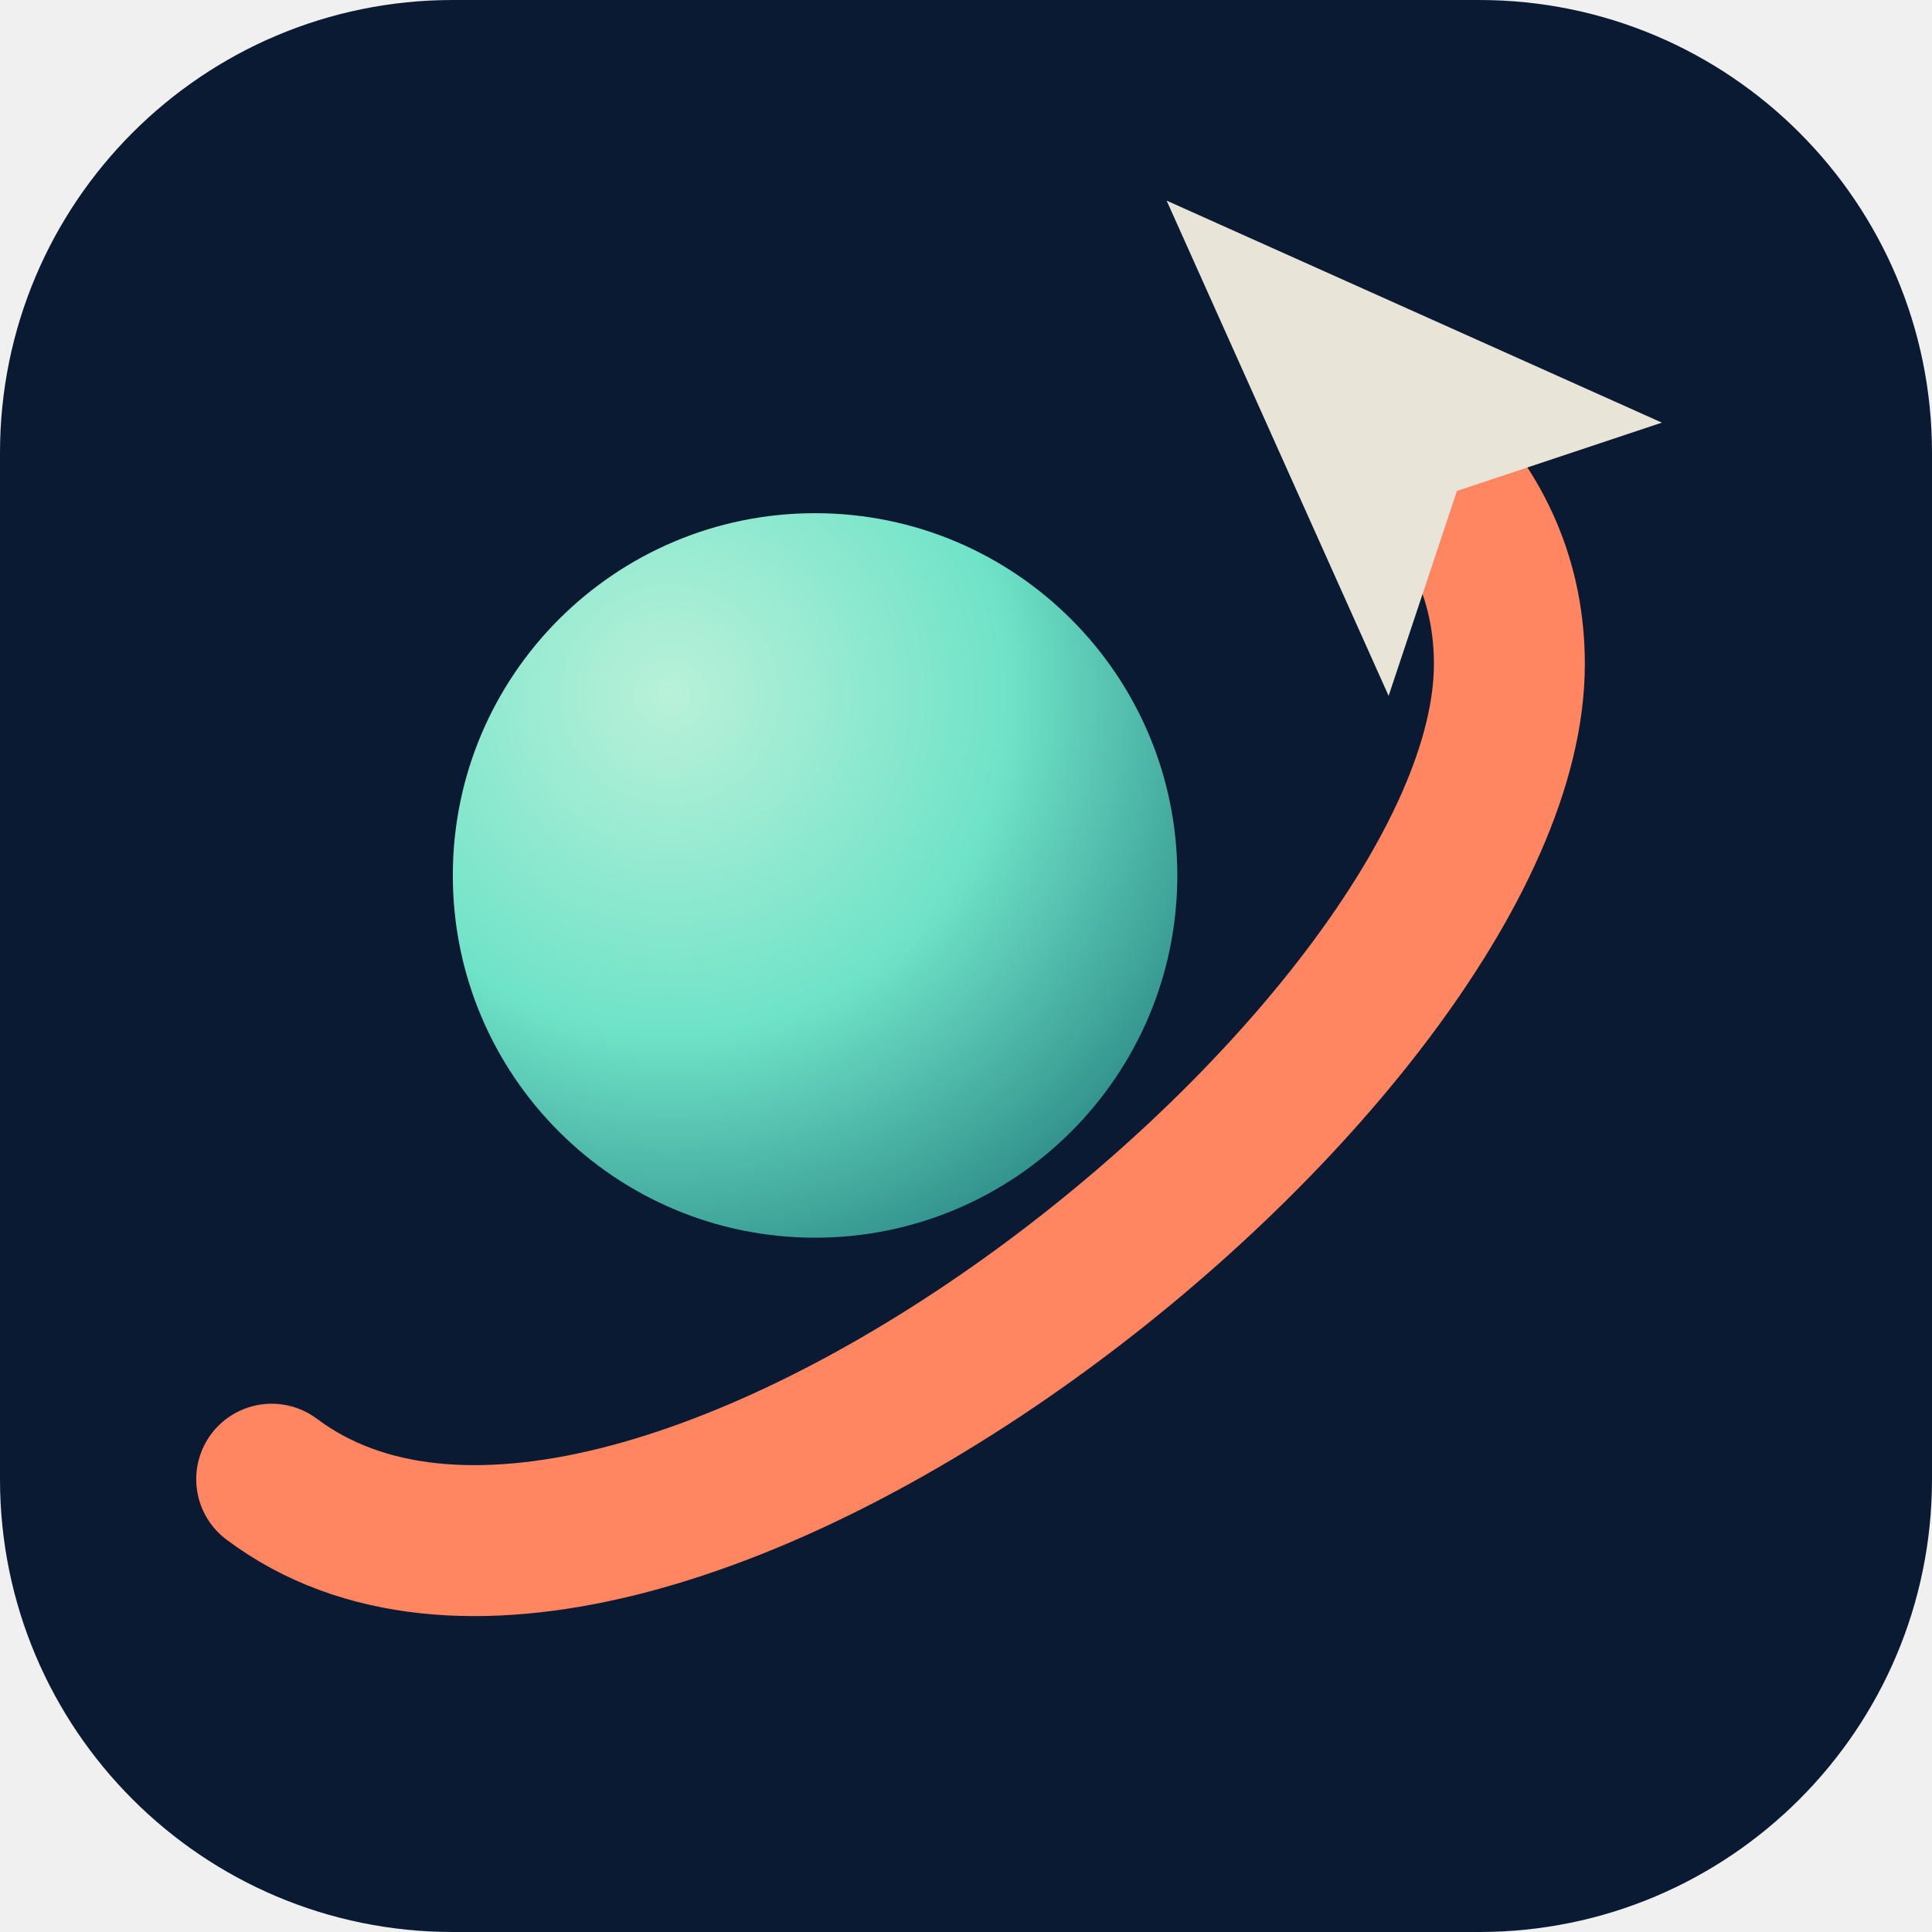
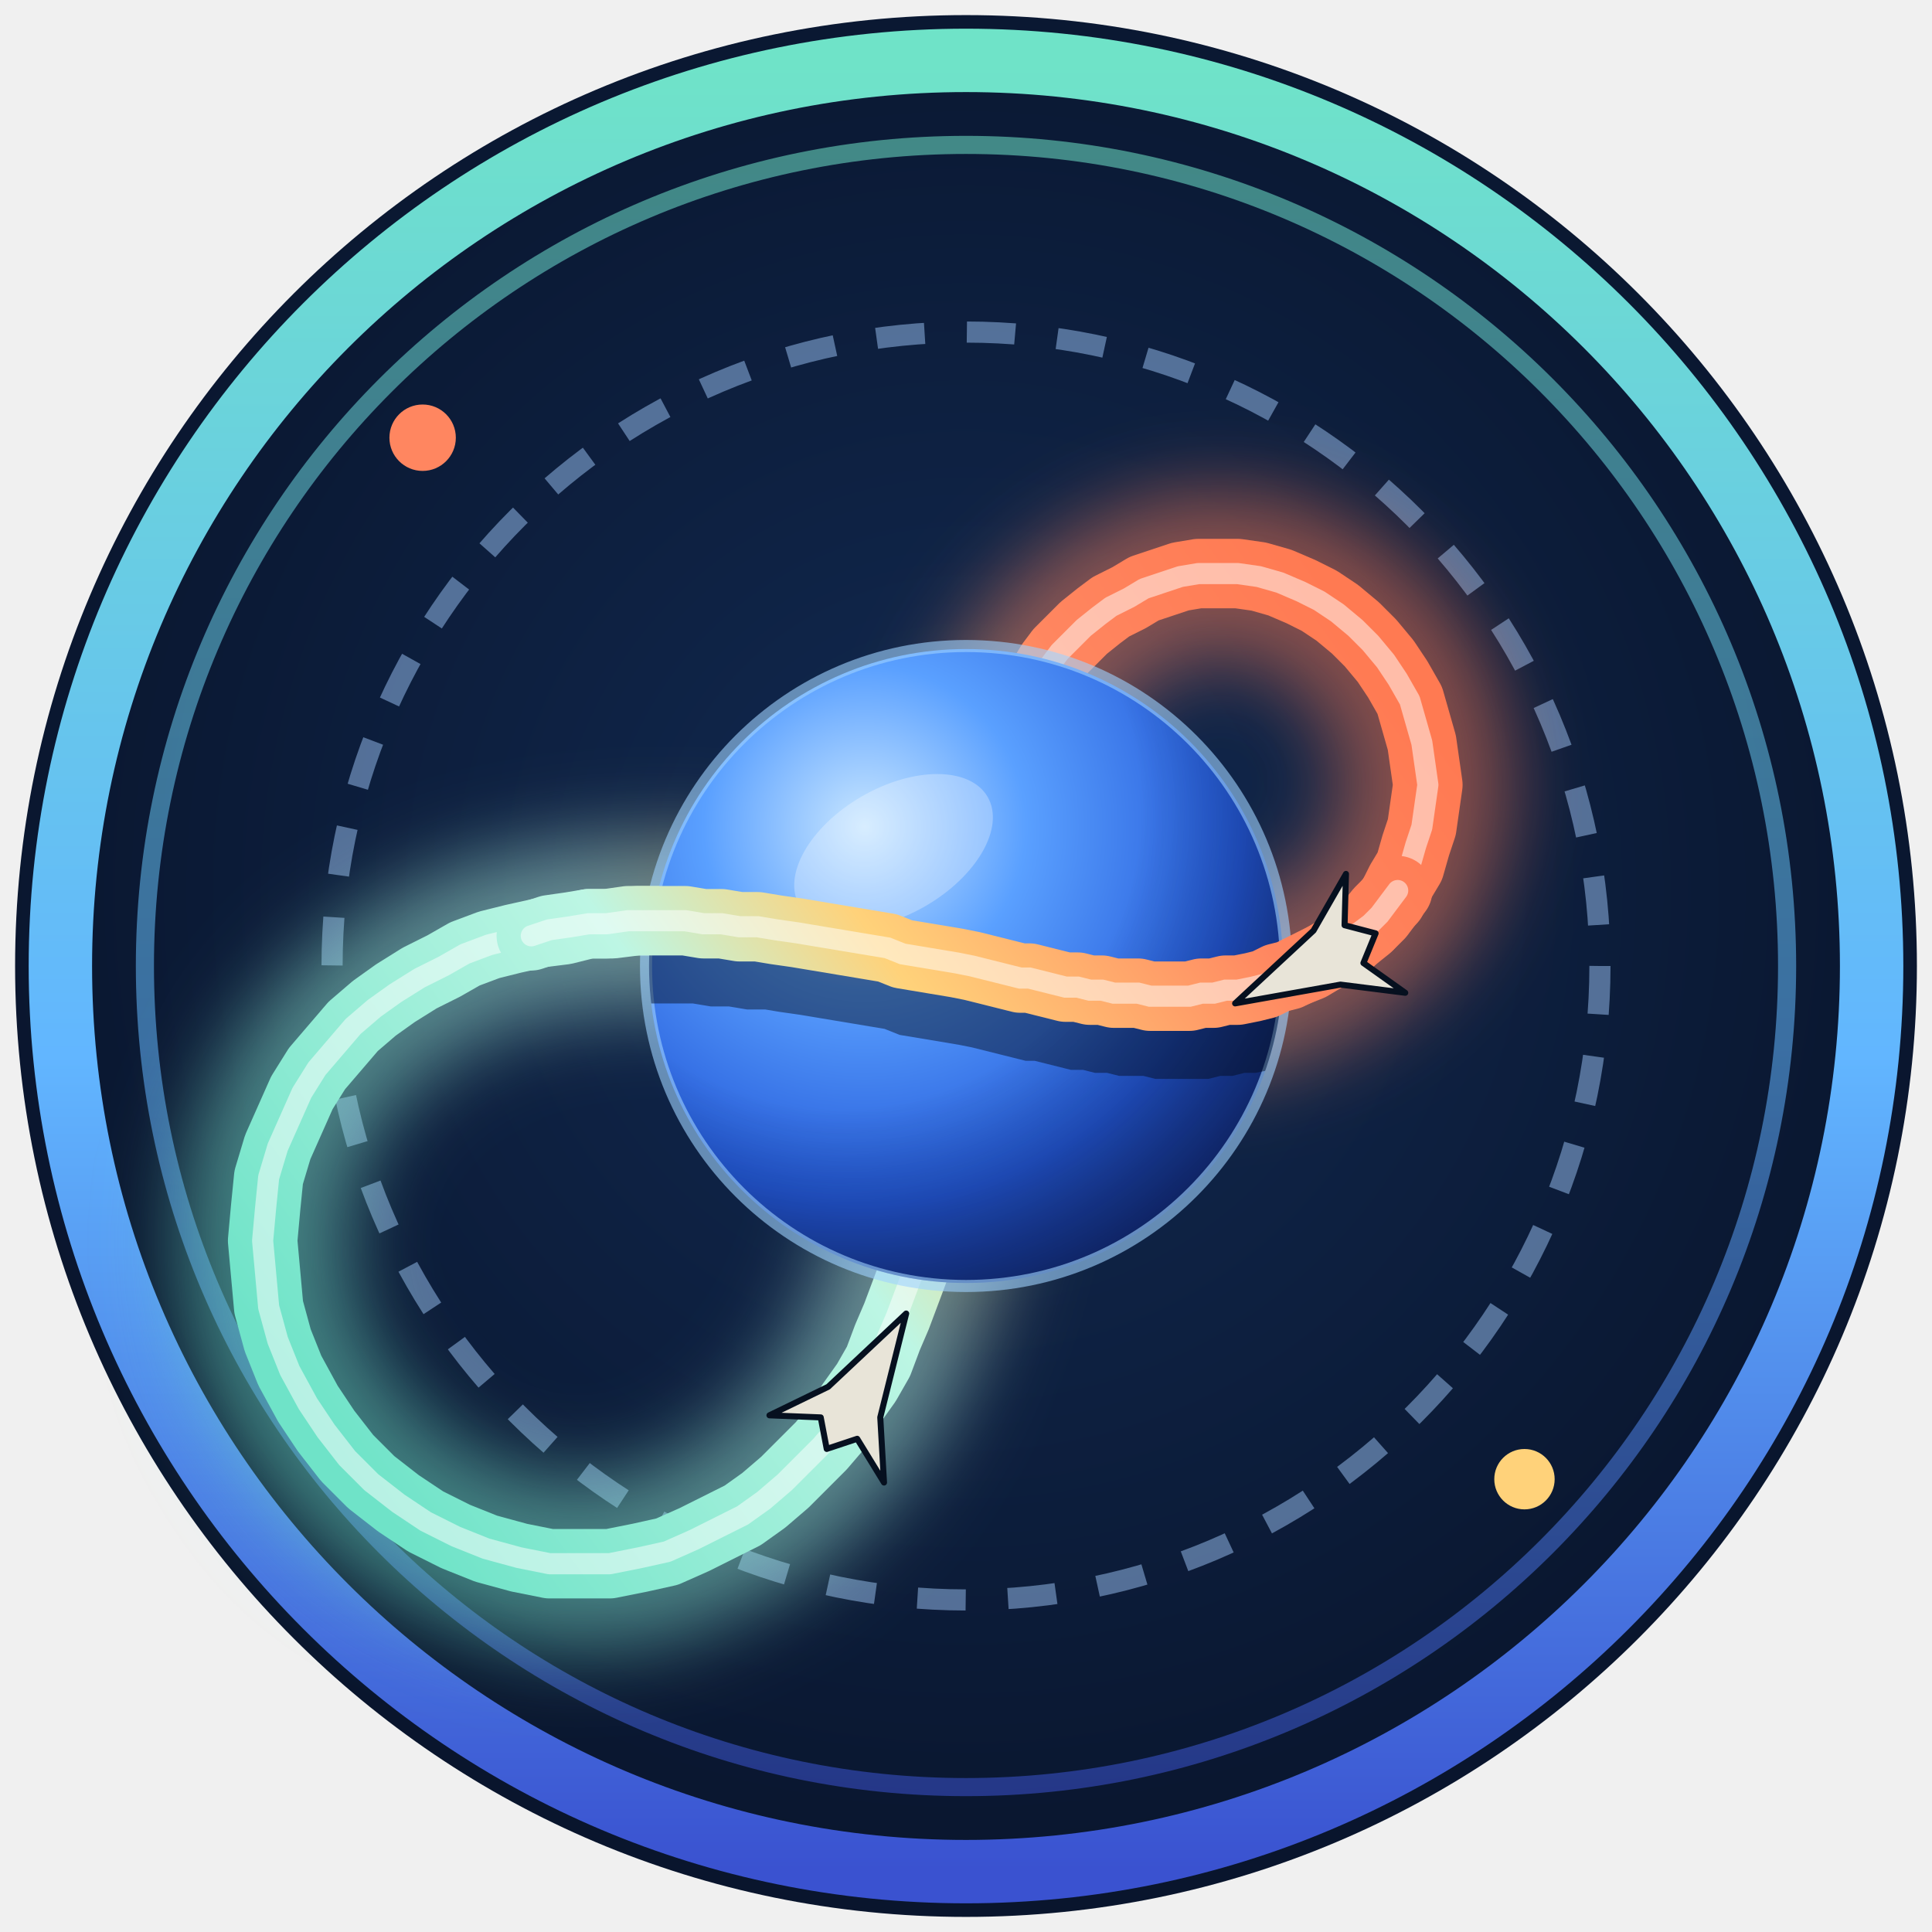
- <svg xmlns="http://www.w3.org/2000/svg" viewBox="0 0 64 64">
+ <svg xmlns="http://www.w3.org/2000/svg" viewBox="0 0 64 64" width="64" height="64">
  <defs>
-     <radialGradient id="planet" cx="30%" cy="25%" r="85%">
-       <stop stop-color="#b9f1d9" />
-       <stop offset=".55" stop-color="#6fe3c8" />
-       <stop offset="1" stop-color="#2e8d89" />
+     <linearGradient id="flight" gradientUnits="userSpaceOnUse" x1="10.779" y1="47.418" x2="45.915" y2="21.89">
+       <stop offset="0" stop-color="#6fe3c8" />
+       <stop offset=".4" stop-color="#bdf6e4" />
+       <stop offset=".56" stop-color="#ffd27a" />
+       <stop offset=".8" stop-color="#ff8660" />
+       <stop offset="1" stop-color="#ff7a52" />
+     </linearGradient>
+     <linearGradient id="edge" x1="0" y1="0" x2="0" y2="1">
+       <stop offset="0" stop-color="#6fe3c8" />
+       <stop offset=".55" stop-color="#62b6ff" />
+       <stop offset="1" stop-color="#3a52d0" />
+     </linearGradient>
+     <radialGradient id="planet" cx=".34" cy=".28" r=".85">
+       <stop offset="0" stop-color="#c8e6ff" />
+       <stop offset=".3" stop-color="#5aa0ff" />
+       <stop offset=".7" stop-color="#2358d8" />
+       <stop offset="1" stop-color="#132a82" />
    </radialGradient>
+     <radialGradient id="shade" cx=".3" cy=".25" r=".95">
+       <stop offset=".5" stop-color="#030a1c" stop-opacity="0" />
+       <stop offset="1" stop-color="#030a1c" stop-opacity=".6" />
+     </radialGradient>
+     <filter id="blur6" x="-40%" y="-40%" width="180%" height="180%">
+       <feGaussianBlur stdDeviation="6" />
+     </filter>
+     <filter id="blur18" x="-40%" y="-40%" width="180%" height="180%">
+       <feGaussianBlur stdDeviation="18" />
+     </filter>
+     <radialGradient id="plate" cx=".5" cy=".46" r=".7">
+       <stop offset="0" stop-color="#112a52" />
+       <stop offset="1" stop-color="#070f22" />
+     </radialGradient>
+     <clipPath id="ball">
+       <circle cx="32" cy="32" r="10.5" />
+     </clipPath>
+     <filter id="soft" x="-30%" y="-30%" width="160%" height="160%">
+       <feGaussianBlur stdDeviation="1.3" />
+     </filter>
  </defs>
-   <rect width="64" height="64" rx="15" fill="#0b1a33" />
-   <circle cx="27" cy="29" r="12" fill="url(#planet)" />
-   <path d="M9 49C21 58 50 35 50 22Q50 18 47 15" fill="none" stroke="#ff8660" stroke-width="5" stroke-linecap="round" />
-   <path d="M0-13 8 8 0 4-8 8Z" transform="translate(46 14) rotate(-45) scale(.8)" fill="#e8e4d8" />
+   <circle cx="32" cy="32" r="31.5" fill="url(#plate)" />
+   <circle cx="32" cy="32" r="30" fill="none" stroke="url(#edge)" stroke-width="2.1" />
+   <circle cx="32" cy="32" r="27.2" fill="none" stroke="url(#edge)" stroke-width=".6" opacity=".55" />
+   <circle cx="32" cy="32" r="21" fill="none" stroke="#9cc4f5" stroke-width=".7" stroke-dasharray="1.6 1.4" opacity=".5" />
+   <circle cx="14" cy="14.5" r="1.1" fill="#ff8660" />
+   <circle cx="50.5" cy="49" r="1" fill="#ffd27a" />
+   <path d="M45.9 21.9L46.3 22.5L46.7 23.2L46.9 23.9L47.1 24.6L47.2 25.3L47.3 26.0L47.2 26.7L47.1 27.4L46.9 28.0L46.7 28.7L46.4 29.2L46.1 29.8L45.7 30.2L45.3 30.7L44.8 31.1L44.4 31.4L43.9 31.7L43.4 32.0L42.9 32.2L42.3 32.4L41.8 32.6L41.3 32.7L40.7 32.8L40.2 32.9L39.7 32.9L39.1 33.0L38.6 33.0L38.1 33.0L37.6 32.9L37.0 32.9L36.5 32.8L36.0 32.8L35.5 32.7L35.0 32.6L34.5 32.5L34.0 32.4L33.5 32.3L33.0 32.2L32.5 32.1L32.0 32.0L31.2 31.8L30.5 31.7L29.7 31.5L29.0 31.4L28.2 31.2L27.4 31.1L26.7 30.9L25.9 30.8L25.1 30.7L24.3 30.6L23.5 30.6L22.7 30.5L21.9 30.5L21.1 30.5L20.3 30.6L19.5 30.6L18.7 30.8L17.9 30.9L17.0 31.1L16.2 31.3L15.4 31.6L14.7 32.0L13.9 32.4L13.1 32.9L12.4 33.4L11.7 34.0L11.1 34.7L10.5 35.4L10.0 36.2L9.6 37.1L9.2 38.0L8.9 39.0L8.8 40.0L8.7 41.1L8.8 42.2L8.9 43.3L9.2 44.4L9.6 45.4L10.2 46.5L10.8 47.4L11.5 48.3L12.3 49.1L13.2 49.8L14.1 50.4L15.1 50.9L16.1 51.3L17.2 51.6L18.2 51.8L19.2 51.8L20.2 51.8L21.2 51.6L22.1 51.4L23.0 51.0L23.8 50.6L24.6 50.2L25.3 49.7L26.0 49.1L26.6 48.5L27.2 47.9L27.8 47.2L28.2 46.5L28.7 45.8L29.1 45.1L29.4 44.3L29.7 43.6L30.0 42.8L30.3 42.0L30.5 41.3L30.7 40.5L30.9 39.7L31.1 38.9L31.2 38.2L31.4 37.4L31.5 36.6L31.6 35.9L31.7 35.1L31.8 34.3L31.8 33.5L31.9 32.8L32.0 32.0L32.1 31.5L32.1 31.0L32.2 30.5L32.2 30.0L32.3 29.5L32.3 29.0L32.4 28.5L32.5 28.0L32.6 27.4L32.7 26.9L32.8 26.4L33.0 25.9L33.1 25.4L33.3 24.9L33.5 24.4L33.7 23.9L33.9 23.4L34.2 23.0L34.5 22.5L34.8 22.0L35.1 21.6L35.5 21.2L35.9 20.8L36.4 20.4L36.8 20.1L37.4 19.8L37.9 19.5L38.5 19.3L39.1 19.1L39.7 19.0L40.4 19.0L41.0 19.0L41.7 19.1L42.4 19.3L43.1 19.6L43.7 19.9L44.3 20.3L44.9 20.8L45.4 21.3L45.9 21.9Z" fill="none" stroke="url(#flight)" stroke-width="5.52" stroke-linejoin="round" opacity=".5" filter="url(#soft)" />
+   <path d="M45.9 21.9L46.3 22.5L46.7 23.2L46.9 23.9L47.1 24.6L47.2 25.3L47.3 26.0L47.2 26.7L47.1 27.4L46.9 28.0L46.7 28.7L46.4 29.2L46.1 29.8L45.7 30.2L45.3 30.7L44.8 31.1L44.4 31.4L43.9 31.7L43.4 32.0L42.9 32.2L42.3 32.4L41.8 32.6L41.3 32.7L40.7 32.8L40.2 32.9L39.7 32.9L39.1 33.0L38.6 33.0L38.1 33.0L37.6 32.9L37.0 32.9L36.5 32.8L36.0 32.8L35.5 32.7L35.0 32.6L34.5 32.5L34.0 32.4L33.5 32.3L33.0 32.2L32.5 32.1L32.0 32.0L31.2 31.8L30.5 31.7L29.7 31.5L29.0 31.4L28.2 31.2L27.4 31.1L26.7 30.9L25.9 30.8L25.1 30.7L24.3 30.6L23.5 30.6L22.7 30.5L21.9 30.5L21.1 30.5L20.3 30.6L19.5 30.6L18.7 30.8L17.9 30.9L17.0 31.1L16.2 31.3L15.4 31.6L14.7 32.0L13.9 32.4L13.1 32.9L12.4 33.4L11.7 34.0L11.1 34.7L10.5 35.4L10.0 36.2L9.6 37.1L9.2 38.0L8.9 39.0L8.8 40.0L8.7 41.1L8.8 42.2L8.9 43.3L9.2 44.4L9.6 45.4L10.2 46.5L10.8 47.4L11.5 48.3L12.3 49.1L13.2 49.8L14.1 50.4L15.1 50.9L16.1 51.3L17.2 51.6L18.2 51.8L19.2 51.8L20.2 51.8L21.2 51.6L22.1 51.4L23.0 51.0L23.8 50.6L24.6 50.2L25.3 49.7L26.0 49.1L26.6 48.5L27.2 47.9L27.8 47.2L28.2 46.5L28.7 45.8L29.1 45.1L29.4 44.3L29.7 43.6L30.0 42.8L30.3 42.0L30.5 41.3L30.7 40.5L30.9 39.7L31.1 38.9L31.2 38.2L31.4 37.4L31.5 36.6L31.6 35.9L31.7 35.1L31.8 34.3L31.8 33.5L31.9 32.8L32.0 32.0L32.1 31.5L32.1 31.0L32.2 30.5L32.2 30.0L32.3 29.5L32.3 29.0L32.4 28.5L32.5 28.0L32.6 27.4L32.7 26.9L32.8 26.4L33.0 25.9L33.1 25.4L33.3 24.9L33.5 24.4L33.7 23.9L33.9 23.4L34.2 23.0L34.5 22.5L34.8 22.0L35.1 21.6L35.5 21.2L35.9 20.8L36.4 20.4L36.8 20.1L37.4 19.8L37.9 19.5L38.5 19.3L39.1 19.1L39.7 19.0L40.4 19.0L41.0 19.0L41.7 19.1L42.4 19.3L43.1 19.6L43.7 19.9L44.3 20.3L44.9 20.8L45.4 21.3L45.9 21.9Z" fill="none" stroke="url(#flight)" stroke-width="2.3" stroke-linejoin="round" />
+   <path d="M45.9 21.9L46.3 22.5L46.7 23.2L46.9 23.9L47.1 24.6L47.2 25.3L47.3 26.0L47.2 26.7L47.1 27.4L46.9 28.0L46.7 28.7L46.4 29.2L46.1 29.8L45.7 30.2L45.3 30.7L44.8 31.1L44.4 31.4L43.9 31.7L43.4 32.0L42.9 32.2L42.3 32.4L41.8 32.6L41.3 32.7L40.7 32.8L40.2 32.9L39.7 32.9L39.1 33.0L38.6 33.0L38.1 33.0L37.6 32.9L37.0 32.9L36.5 32.8L36.0 32.8L35.5 32.7L35.0 32.6L34.5 32.5L34.0 32.4L33.5 32.3L33.0 32.2L32.5 32.1L32.0 32.0L31.2 31.8L30.5 31.7L29.7 31.5L29.0 31.4L28.2 31.2L27.4 31.1L26.7 30.9L25.9 30.8L25.1 30.7L24.3 30.6L23.5 30.6L22.7 30.5L21.9 30.5L21.1 30.5L20.3 30.6L19.5 30.6L18.7 30.8L17.9 30.9L17.0 31.1L16.2 31.3L15.4 31.6L14.7 32.0L13.9 32.4L13.1 32.9L12.4 33.4L11.7 34.0L11.1 34.7L10.5 35.4L10.0 36.2L9.6 37.1L9.2 38.0L8.9 39.0L8.8 40.0L8.7 41.1L8.8 42.2L8.9 43.3L9.2 44.4L9.6 45.4L10.2 46.5L10.8 47.4L11.5 48.3L12.3 49.1L13.2 49.8L14.1 50.4L15.1 50.9L16.1 51.3L17.2 51.6L18.2 51.8L19.2 51.8L20.2 51.8L21.2 51.6L22.1 51.4L23.0 51.0L23.8 50.6L24.6 50.2L25.3 49.7L26.0 49.1L26.6 48.5L27.2 47.9L27.8 47.2L28.2 46.5L28.7 45.8L29.1 45.1L29.4 44.3L29.7 43.6L30.0 42.8L30.3 42.0L30.5 41.3L30.7 40.5L30.9 39.7L31.1 38.9L31.2 38.2L31.4 37.4L31.5 36.6L31.6 35.9L31.7 35.1L31.8 34.3L31.8 33.5L31.9 32.8L32.0 32.0L32.1 31.5L32.1 31.0L32.2 30.5L32.2 30.0L32.3 29.5L32.3 29.0L32.4 28.5L32.5 28.0L32.6 27.4L32.7 26.9L32.8 26.4L33.0 25.9L33.1 25.4L33.3 24.9L33.5 24.4L33.7 23.9L33.9 23.4L34.2 23.0L34.5 22.5L34.8 22.0L35.1 21.6L35.5 21.2L35.9 20.8L36.4 20.4L36.8 20.1L37.4 19.8L37.9 19.5L38.5 19.3L39.1 19.1L39.7 19.0L40.4 19.0L41.0 19.0L41.7 19.1L42.4 19.3L43.1 19.6L43.7 19.9L44.3 20.3L44.9 20.8L45.4 21.3L45.9 21.9Z" fill="none" stroke="#fff" stroke-width=".7" stroke-linejoin="round" opacity=".5" />
+   <circle cx="32" cy="32" r="10.5" fill="url(#planet)" />
+   <circle cx="32" cy="32" r="10.5" fill="url(#shade)" />
+   <ellipse cx="29.6" cy="28.2" rx="3.6" ry="2.1" fill="#fff" opacity=".28" transform="rotate(-30 29.6 28.2)" />
+   <circle cx="32" cy="32" r="10.6" fill="none" stroke="#9fd2ff" stroke-width=".4" opacity=".6" />
+   <g clip-path="url(#ball)">
+     <path d="M46.3 29.5L46.0 29.9L45.7 30.3L45.4 30.6L45.0 30.9L44.7 31.2L44.3 31.5L43.9 31.7L43.5 31.9L43.1 32.1L42.7 32.3L42.3 32.4L41.9 32.6L41.5 32.7L41.0 32.8L40.6 32.8L40.2 32.9L39.8 32.9L39.4 33.0L39.0 33.0L38.5 33.0L38.1 33.0L37.7 32.9L37.3 32.9L36.9 32.9L36.5 32.8L36.1 32.8L35.7 32.7L35.3 32.7L34.9 32.6L34.5 32.5L34.1 32.4L33.8 32.4L33.4 32.3L33.0 32.2L32.6 32.1L32.2 32.0L31.7 31.9L31.1 31.8L30.5 31.7L29.9 31.6L29.4 31.4L28.8 31.3L28.2 31.2L27.6 31.1L27.0 31.0L26.4 30.9L25.7 30.8L25.1 30.7L24.5 30.7L23.9 30.6L23.3 30.6L22.7 30.5L22.0 30.5L21.4 30.5L20.8 30.5L20.1 30.6L19.5 30.6L18.9 30.7L18.2 30.8L17.6 31.0" fill="none" stroke="#020816" stroke-width="3.68" stroke-linecap="round" opacity=".45" transform="translate(.4 .9)" />
+   </g>
+   <path d="M46.3 29.5L46.0 29.9L45.7 30.3L45.4 30.6L45.0 30.9L44.7 31.2L44.3 31.5L43.9 31.7L43.5 31.9L43.1 32.1L42.7 32.3L42.3 32.4L41.9 32.6L41.5 32.7L41.0 32.8L40.6 32.8L40.2 32.9L39.8 32.9L39.4 33.0L39.0 33.0L38.5 33.0L38.1 33.0L37.7 32.9L37.3 32.9L36.9 32.9L36.5 32.8L36.1 32.8L35.7 32.7L35.3 32.7L34.9 32.6L34.5 32.5L34.1 32.4L33.8 32.4L33.4 32.3L33.0 32.2L32.6 32.1L32.2 32.0L31.7 31.9L31.1 31.8L30.5 31.7L29.9 31.6L29.4 31.4L28.8 31.3L28.2 31.2L27.6 31.1L27.0 31.0L26.4 30.9L25.7 30.8L25.1 30.7L24.5 30.7L23.9 30.6L23.3 30.6L22.7 30.5L22.0 30.5L21.4 30.5L20.8 30.5L20.1 30.6L19.5 30.6L18.9 30.7L18.2 30.8L17.6 31.0" fill="none" stroke="url(#flight)" stroke-width="2.3" stroke-linecap="round" stroke-linejoin="round" />
+   <path d="M46.3 29.5L46.0 29.9L45.7 30.3L45.4 30.6L45.0 30.9L44.7 31.2L44.3 31.5L43.9 31.7L43.5 31.9L43.1 32.1L42.7 32.3L42.3 32.4L41.9 32.6L41.5 32.7L41.0 32.8L40.6 32.8L40.2 32.9L39.8 32.9L39.4 33.0L39.0 33.0L38.5 33.0L38.1 33.0L37.7 32.9L37.3 32.9L36.9 32.9L36.5 32.8L36.1 32.8L35.7 32.7L35.3 32.7L34.9 32.6L34.5 32.5L34.1 32.4L33.8 32.4L33.4 32.3L33.0 32.2L32.6 32.1L32.2 32.0L31.7 31.9L31.1 31.8L30.5 31.7L29.9 31.6L29.4 31.4L28.8 31.3L28.2 31.2L27.6 31.1L27.0 31.0L26.4 30.9L25.7 30.8L25.1 30.7L24.5 30.7L23.9 30.6L23.3 30.6L22.7 30.5L22.0 30.5L21.4 30.5L20.8 30.5L20.1 30.6L19.5 30.6L18.9 30.7L18.2 30.8L17.6 31.0" fill="none" stroke="#fff" stroke-width=".7" stroke-linecap="round" opacity=".5" />
+   <g transform="translate(28.5 46.1) rotate(-59.6) scale(0.2)">
+     <path d="M15 0L-2 -5L-11 -11L-7 -3.5L-11 0L-7 3.5L-11 11L-2 5Z" fill="#e8e4d8" stroke="#06101f" stroke-width="1" stroke-linejoin="round" />
+   </g>
+   <g transform="translate(43.6 31.9) rotate(153.5) scale(0.2)">
+     <path d="M15 0L-2 -5L-11 -11L-7 -3.5L-11 0L-7 3.5L-11 11L-2 5Z" fill="#e8e4d8" stroke="#06101f" stroke-width="1" stroke-linejoin="round" />
+   </g>
</svg>
